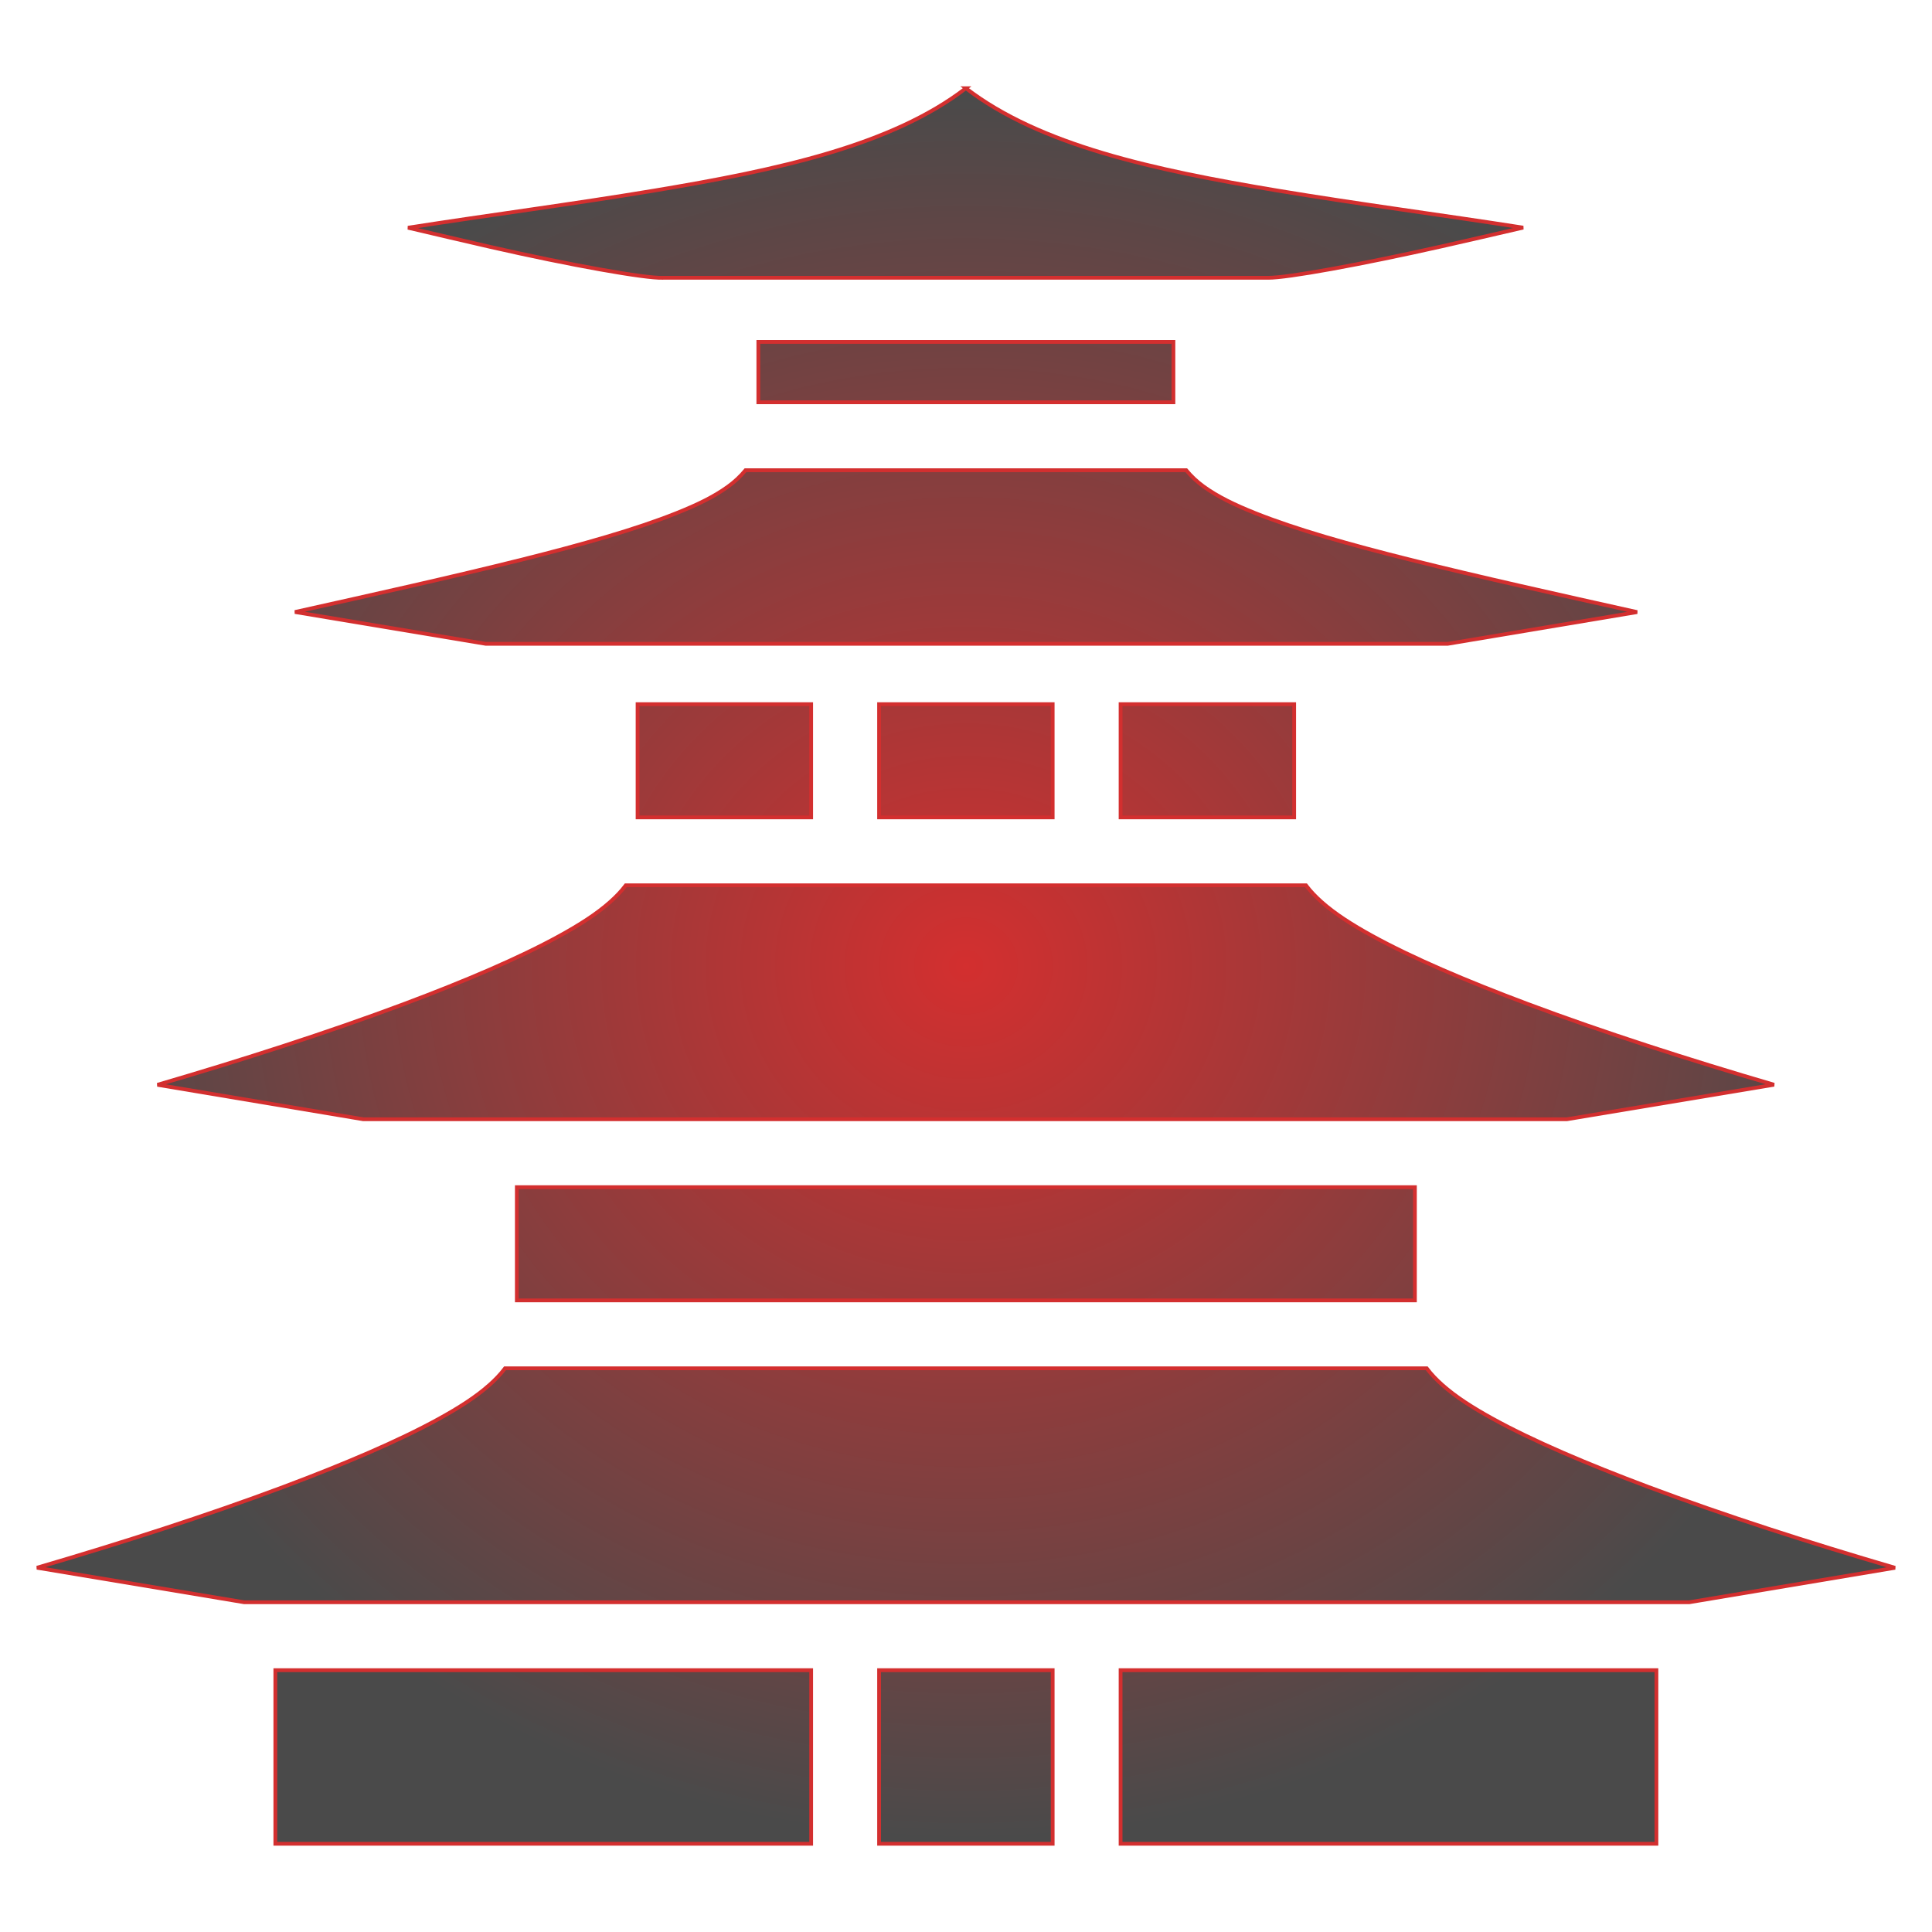
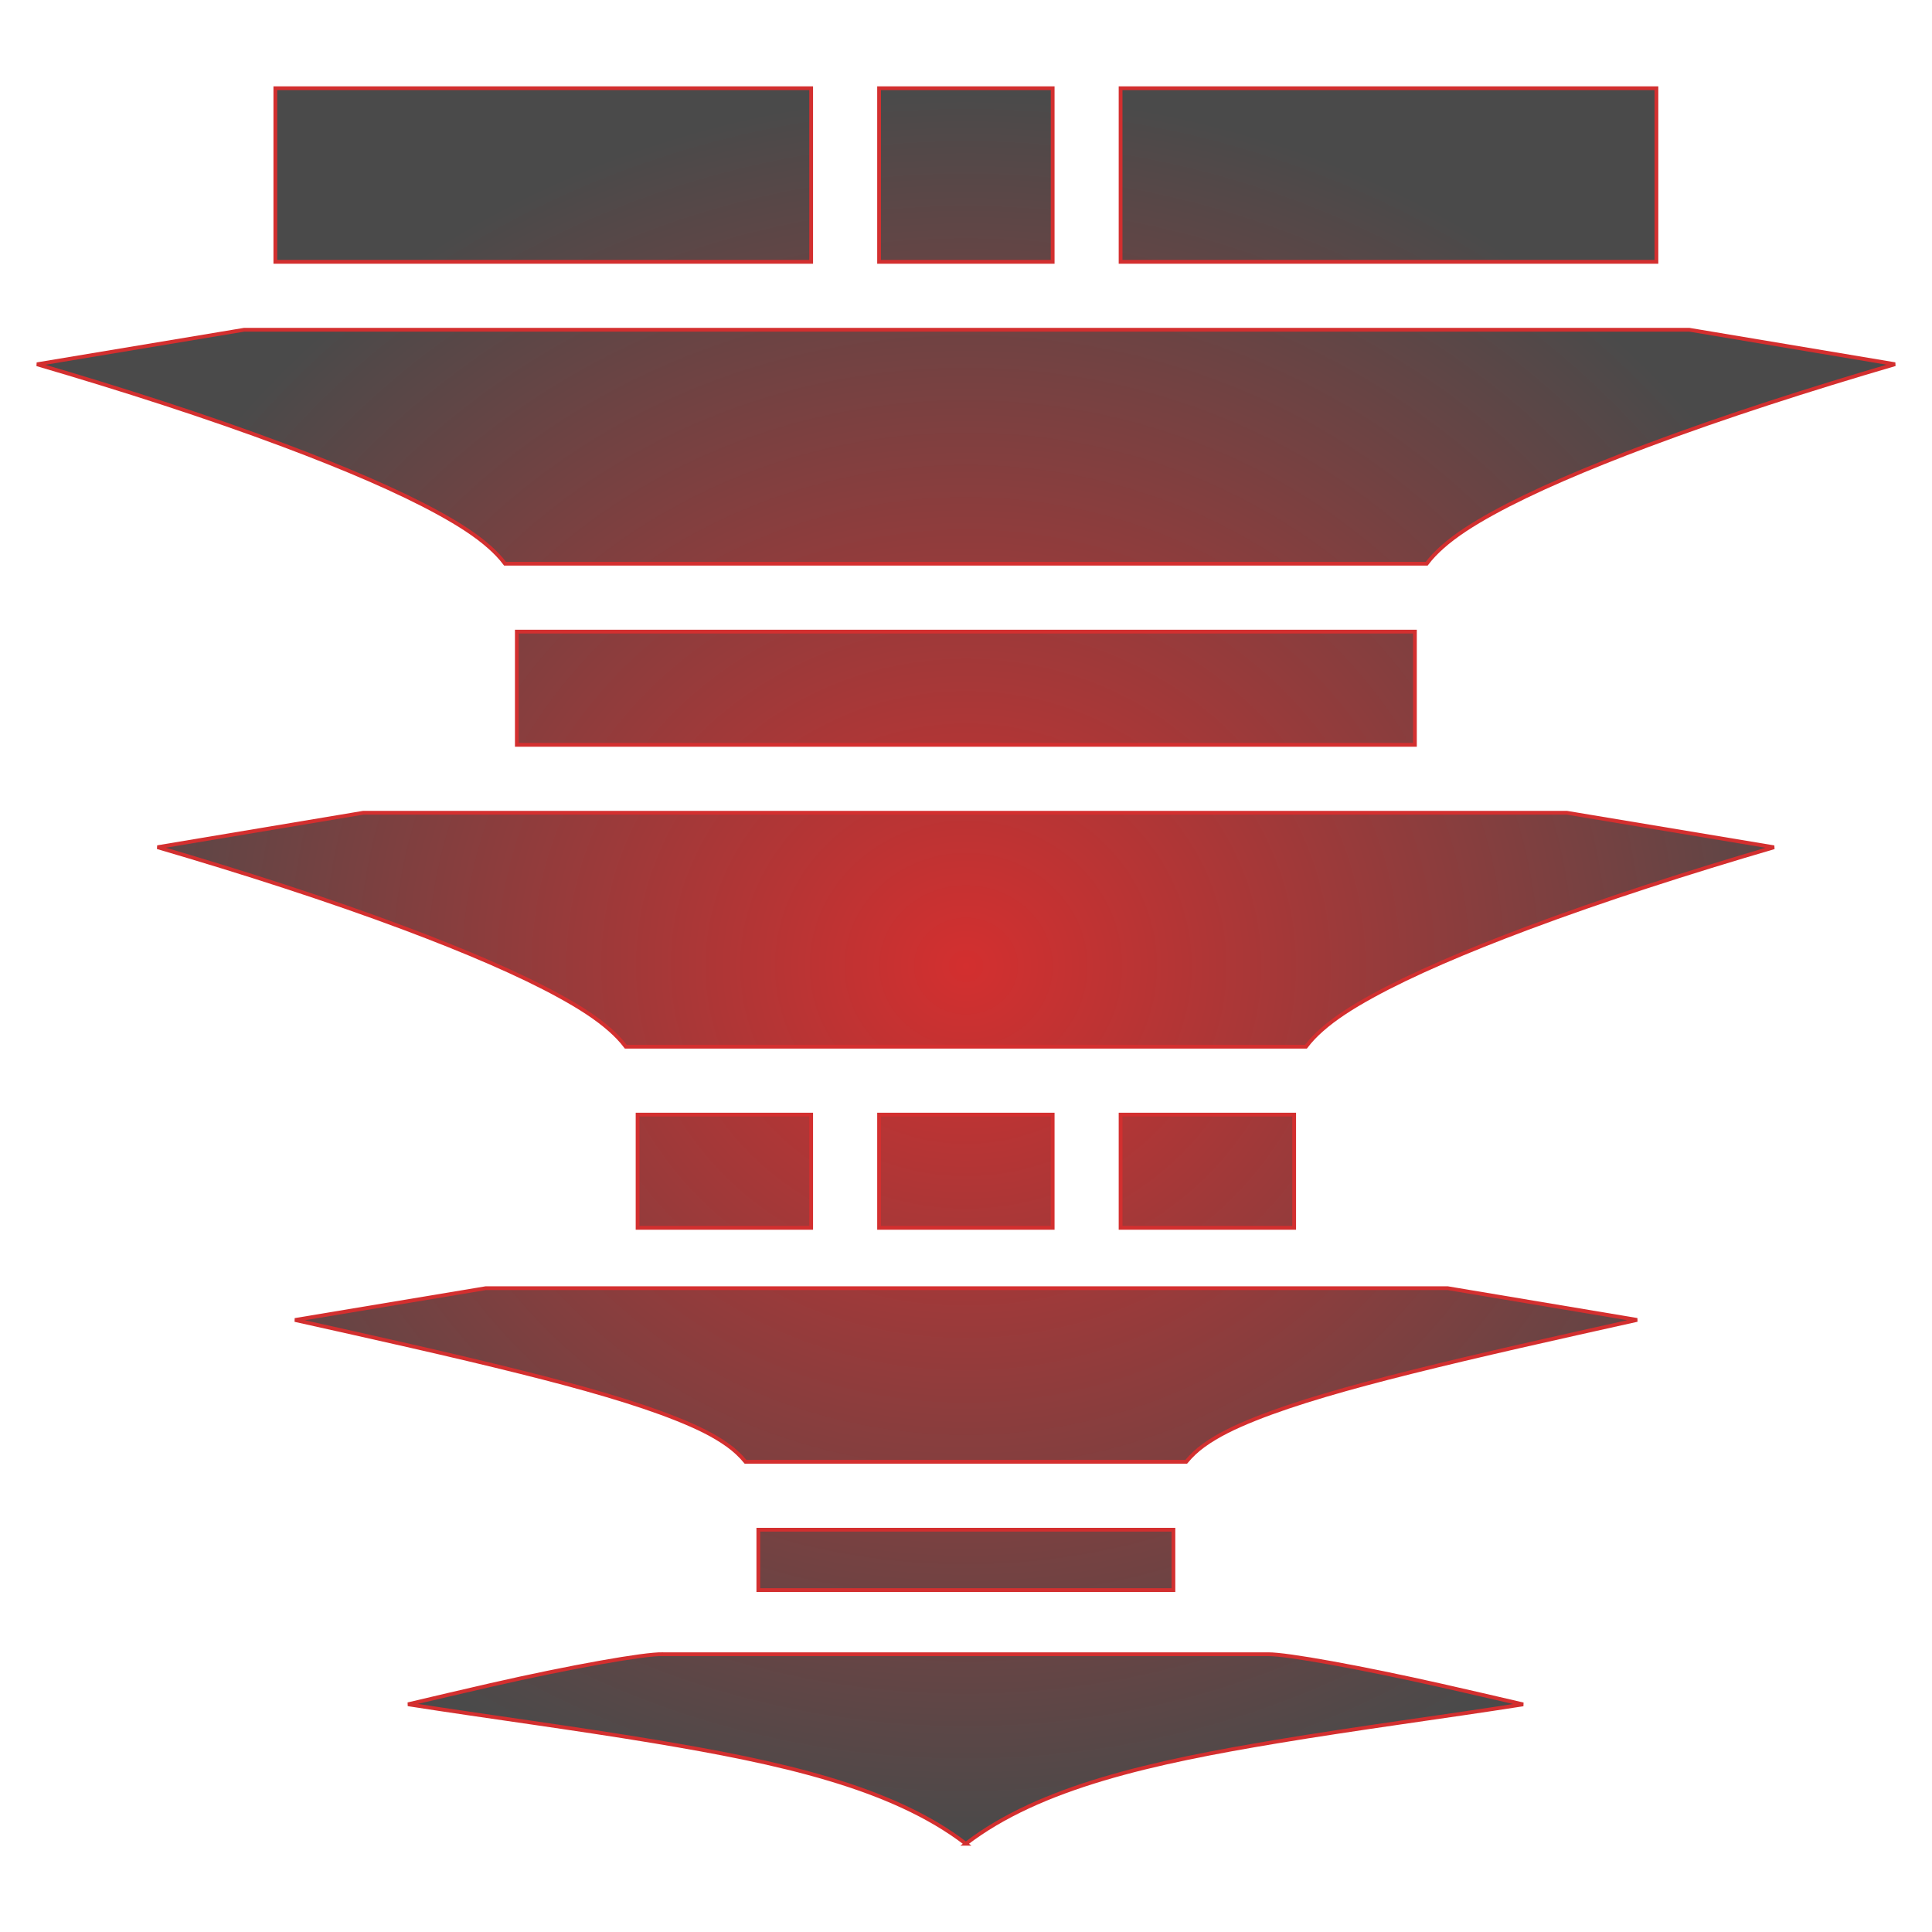
<svg xmlns="http://www.w3.org/2000/svg" viewBox="0 0 512 512">
  <defs>
    <radialGradient id="gradient-1">
      <stop offset="0%" stop-color="#d32f2f" stop-opacity="1" />
      <stop offset="100%" stop-color="#4a4a4a" stop-opacity="1" />
    </radialGradient>
  </defs>
  <path d="M0 0h512v512H0z" fill="#ffffff" fill-opacity="1" />
  <g class="" transform="translate(0,0)" style="touch-action: none;">
-     <path d="M255.967 23.386c19.704 15.157 49.792 21.65 82.52 27.105 21.419 3.57 43.864 6.501 65.163 9.832-7.28 1.686-14.641 3.4-21.609 4.97-21.25 4.789-41 8.38-45.967 8.321H175.8l-.168.006c-4.61.172-24.44-3.34-45.662-8.181-7.035-1.605-14.48-3.364-21.842-5.09 21.346-3.342 43.848-6.279 65.32-9.858 32.727-5.454 62.815-11.948 82.52-27.105zm55 67.228v16h-110v-16zm3.394 34a24.977 24.977 0 0 0 4.563 4.28c3.799 2.763 8.317 4.922 13.701 7.076 10.768 4.307 24.987 8.332 41.158 12.375 18.612 4.653 39.434 9.269 60.069 13.865l-50.182 8.404H128.71l-50.54-8.424c20.606-4.59 41.396-9.2 59.98-13.845 16.172-4.043 30.39-8.068 41.159-12.375 5.384-2.154 9.902-4.313 13.7-7.076a24.977 24.977 0 0 0 4.563-4.28zm28.606 62v30h-46v-30zm-64 0v30h-46v-30zm-64 0v30h-46v-30zm131.123 48c1.246 1.65 2.68 3.113 4.156 4.422 3.592 3.184 8.04 6.026 13.383 8.965 10.686 5.877 24.947 11.954 41.178 18.041 20.082 7.531 43.024 14.894 65.33 21.42l-54.914 9.152H96.263l-54.533-9.133c22.327-6.53 45.294-13.9 65.397-21.439 16.23-6.087 30.492-12.164 41.178-18.041 5.343-2.939 9.79-5.781 13.382-8.965 1.477-1.309 2.91-2.772 4.157-4.422zm28.877 80v30h-238v-30zm3.123 48c1.246 1.65 2.68 3.113 4.156 4.422 3.592 3.184 8.04 6.026 13.383 8.965 10.686 5.877 24.947 11.954 41.178 18.041 20.102 7.539 43.07 14.909 65.396 21.44l-54.533 9.132H64.71l-54.913-9.152c22.305-6.526 45.247-13.889 65.33-21.42 16.23-6.087 30.492-12.164 41.178-18.041 5.343-2.939 9.79-5.781 13.382-8.965 1.477-1.309 2.91-2.772 4.157-4.422zm60.877 80v46h-142v-46zm-160 0v46h-46v-46zm-64 0v46h-142v-46z" fill="url(#gradient-1)" stroke="#d32f2f" stroke-opacity="1" stroke-width="1" />
+     <path d="M255.967 23.386c19.704 15.157 49.792 21.65 82.52 27.105 21.419 3.57 43.864 6.501 65.163 9.832-7.28 1.686-14.641 3.4-21.609 4.97-21.25 4.789-41 8.38-45.967 8.321H175.8l-.168.006c-4.61.172-24.44-3.34-45.662-8.181-7.035-1.605-14.48-3.364-21.842-5.09 21.346-3.342 43.848-6.279 65.32-9.858 32.727-5.454 62.815-11.948 82.52-27.105zm55 67.228v16h-110v-16zm3.394 34a24.977 24.977 0 0 0 4.563 4.28c3.799 2.763 8.317 4.922 13.701 7.076 10.768 4.307 24.987 8.332 41.158 12.375 18.612 4.653 39.434 9.269 60.069 13.865l-50.182 8.404H128.71l-50.54-8.424c20.606-4.59 41.396-9.2 59.98-13.845 16.172-4.043 30.39-8.068 41.159-12.375 5.384-2.154 9.902-4.313 13.7-7.076a24.977 24.977 0 0 0 4.563-4.28zm28.606 62v30h-46v-30zm-64 0v30h-46v-30zm-64 0v30h-46v-30zm131.123 48c1.246 1.65 2.68 3.113 4.156 4.422 3.592 3.184 8.04 6.026 13.383 8.965 10.686 5.877 24.947 11.954 41.178 18.041 20.082 7.531 43.024 14.894 65.33 21.42l-54.914 9.152H96.263l-54.533-9.133c22.327-6.53 45.294-13.9 65.397-21.439 16.23-6.087 30.492-12.164 41.178-18.041 5.343-2.939 9.79-5.781 13.382-8.965 1.477-1.309 2.91-2.772 4.157-4.422zm28.877 80v30h-238v-30zm3.123 48c1.246 1.65 2.68 3.113 4.156 4.422 3.592 3.184 8.04 6.026 13.383 8.965 10.686 5.877 24.947 11.954 41.178 18.041 20.102 7.539 43.07 14.909 65.396 21.44l-54.533 9.132H64.71l-54.913-9.152c22.305-6.526 45.247-13.889 65.33-21.42 16.23-6.087 30.492-12.164 41.178-18.041 5.343-2.939 9.79-5.781 13.382-8.965 1.477-1.309 2.91-2.772 4.157-4.422zm60.877 80v46h-142v-46zm-160 0v46h-46v-46zm-64 0v46h-142v-46z" fill="url(#gradient-1)" stroke="#d32f2f" stroke-opacity="1" stroke-width="1" transform="translate(0, 512) scale(1, -1) rotate(0, 256, 256)" />
  </g>
</svg>
